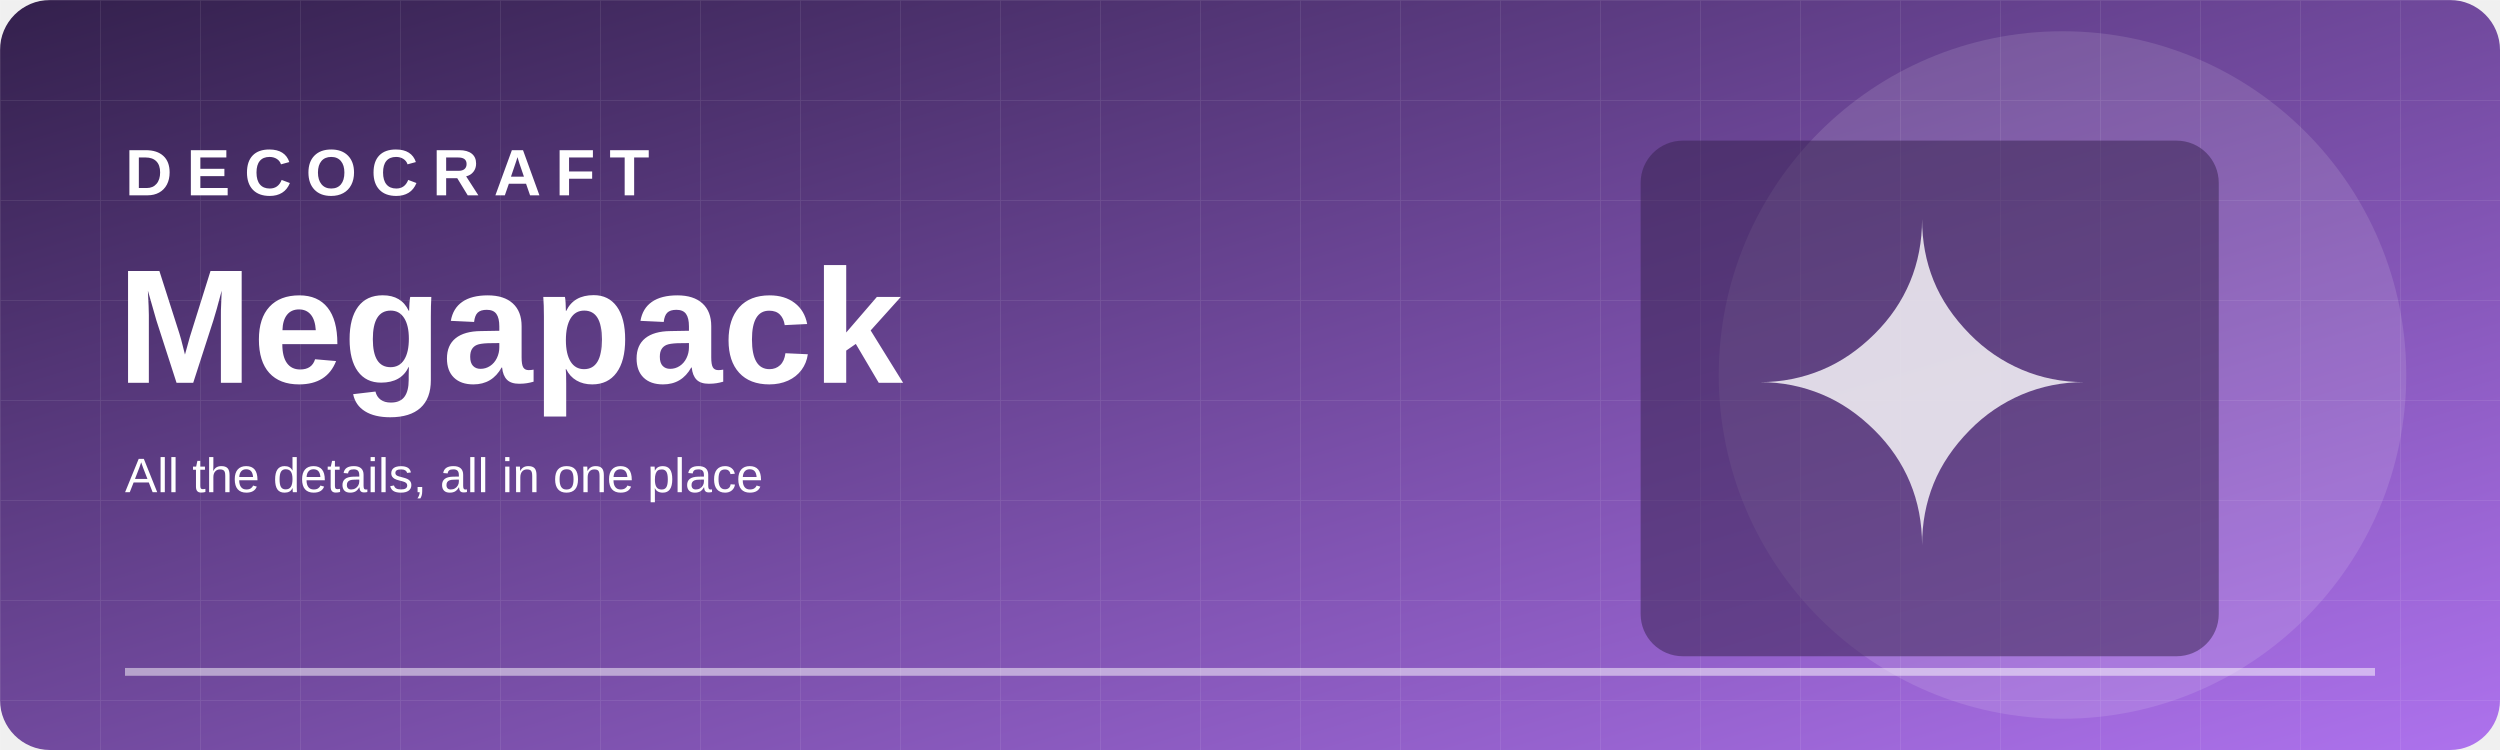
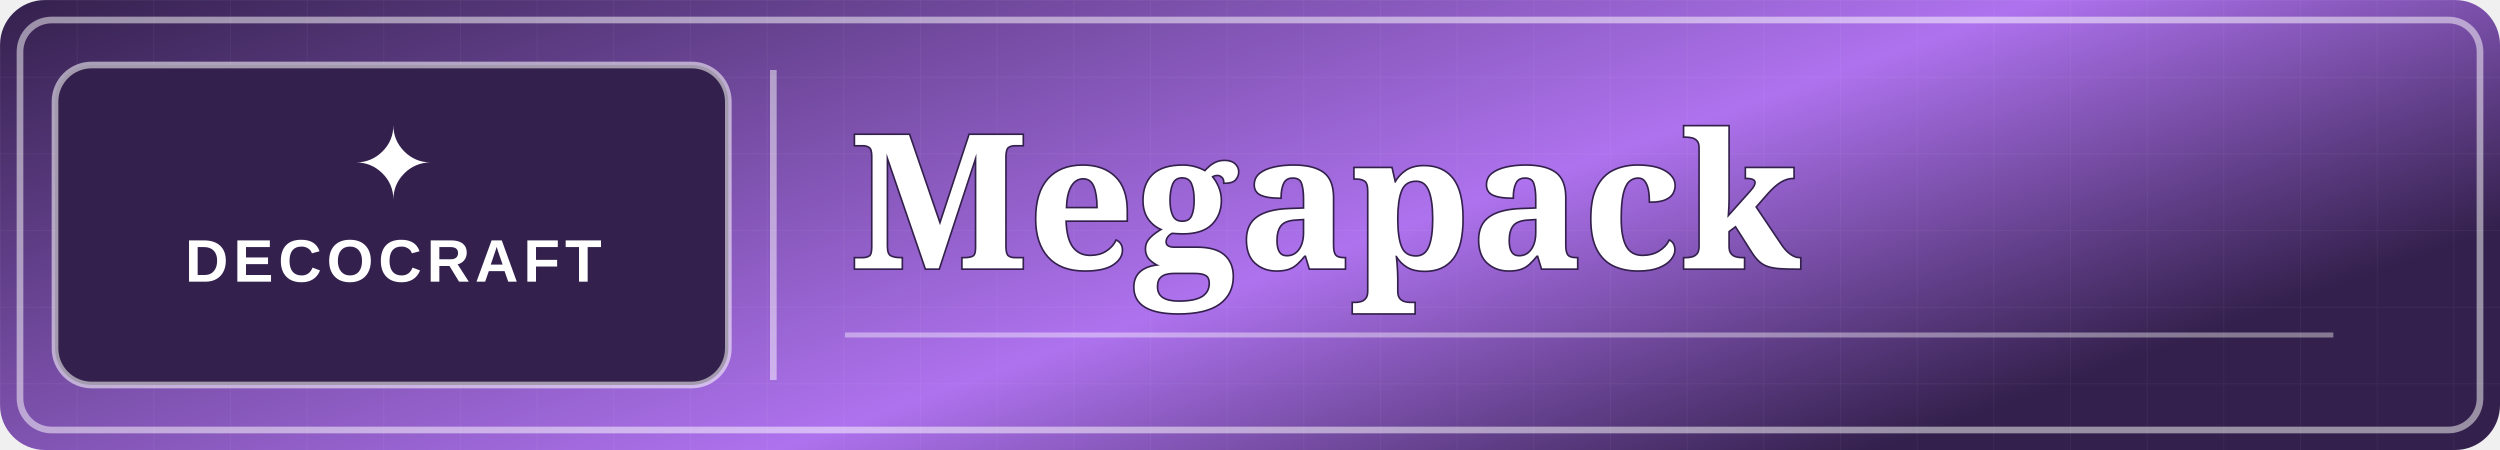
- <svg xmlns="http://www.w3.org/2000/svg" viewBox="0 0 1600 480" width="1600" height="480">
+ <svg xmlns="http://www.w3.org/2000/svg" viewBox="0 0 1500 270" width="1500" height="270" role="img" aria-label="Decocraft Megapack title banner">
  <defs>
-     <linearGradient id="bg" x2="1" y2="1">
+     <linearGradient id="bg" x1="0" x2="1" y2="0.5">
      <stop stop-color="#33204c" />
-       <stop offset="1" stop-color="#ae72ee" />
+       <stop offset=".65" stop-color="#ae72ee" />
+       <stop offset="1" stop-color="#33204c" />
    </linearGradient>
-     <pattern id="p" width="64" height="64" patternUnits="userSpaceOnUse">
-       <path d="M64 0H0V64" fill="none" stroke="#fff" stroke-opacity=".1" />
+     <pattern id="tiles" width="46" height="46" patternUnits="userSpaceOnUse">
+       <path d="M46 0H0V46" stroke="#fff" stroke-opacity=".05" fill="none" />
    </pattern>
  </defs>
-   <rect width="1600" height="480" rx="32" fill="url(#bg)" />
-   <rect width="1600" height="480" fill="url(#p)" />
-   <circle cx="1320" cy="240" r="220" fill="#fff" opacity=".12" />
-   <rect x="1050" y="90" width="370" height="330" rx="27" fill="#33204c" opacity=".5" />
-   <text x="1230" y="345" font-size="275" text-anchor="middle" font-family="DejaVu Sans,Arial,sans-serif" fill="#fff" opacity=".8">✦</text>
-   <text x="80" y="125" font-family="Arial,sans-serif" font-size="42" font-weight="bold" fill="#fff" letter-spacing="9">DECOCRAFT</text>
-   <text x="75" y="245" font-family="Arial,sans-serif" font-weight="900" font-size="104" fill="#fff">Megapack</text>
-   <text x="80" y="315" font-family="Arial,sans-serif" font-size="31" fill="#fff">All the details, all in one place</text>
-   <path d="M80 430H1520" stroke="#fff" opacity=".5" stroke-width="5" />
+   <rect width="1500" height="270" rx="27" fill="url(#bg)" />
+   <rect width="1500" height="270" rx="27" fill="url(#tiles)" />
+   <rect x="12" y="12" width="1476" height="246" rx="19" stroke="#fff" stroke-opacity=".5" stroke-width="4" fill="none" />
+   <rect x="33" y="39" width="404" height="192" rx="22" fill="#33204c" stroke="#fff" stroke-opacity=".55" stroke-width="4" />
+   <text x="236" y="119" text-anchor="middle" font-family="DejaVu Sans,Arial,sans-serif" font-size="59" fill="#fff">✦</text>
+   <text x="236" y="169" text-anchor="middle" font-family="Arial,sans-serif" font-weight="900" font-size="36" letter-spacing="3" fill="#fff">DECOCRAFT</text>
+   <path d="M464 42V228" stroke="#fff" stroke-opacity=".48" stroke-width="4" />
+   <text x="510" y="161" font-family="Georgia,serif" font-weight="bold" font-size="112" fill="white" stroke="#33204c" stroke-width="2" paint-order="stroke">Megapack</text>
+   <path d="M507 201H1400" stroke="#fff" stroke-opacity=".4" stroke-width="3" />
</svg>
